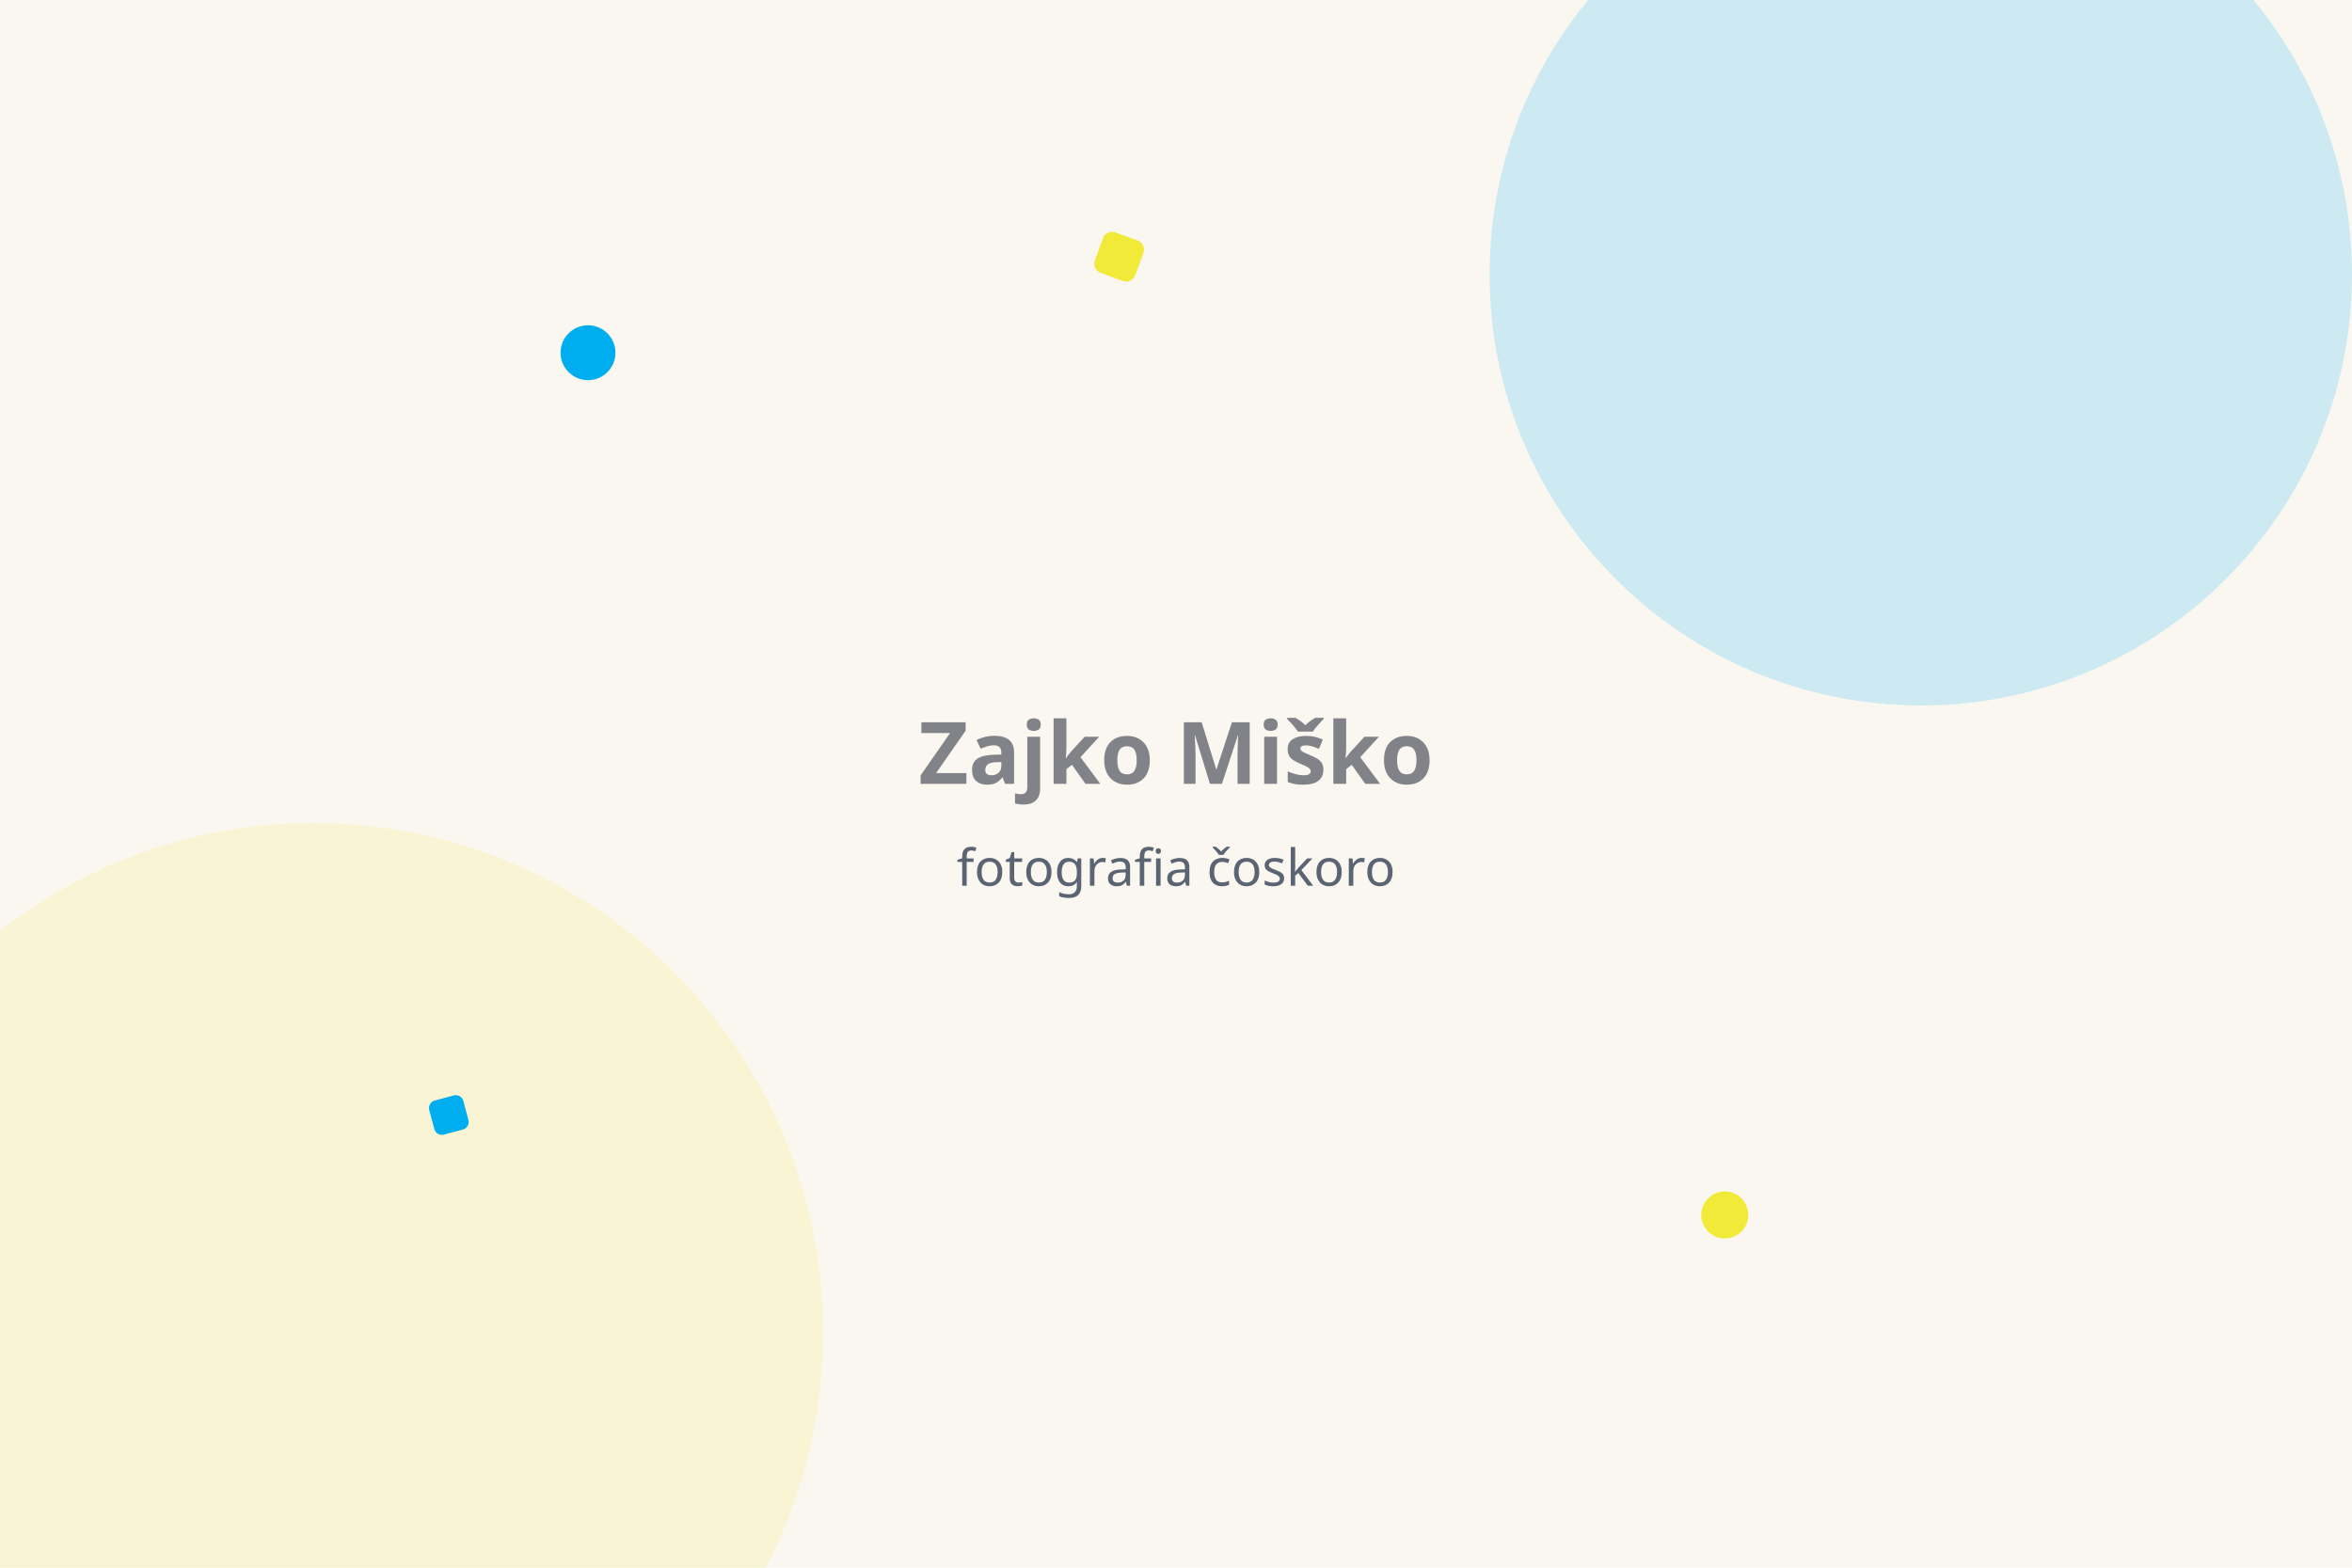
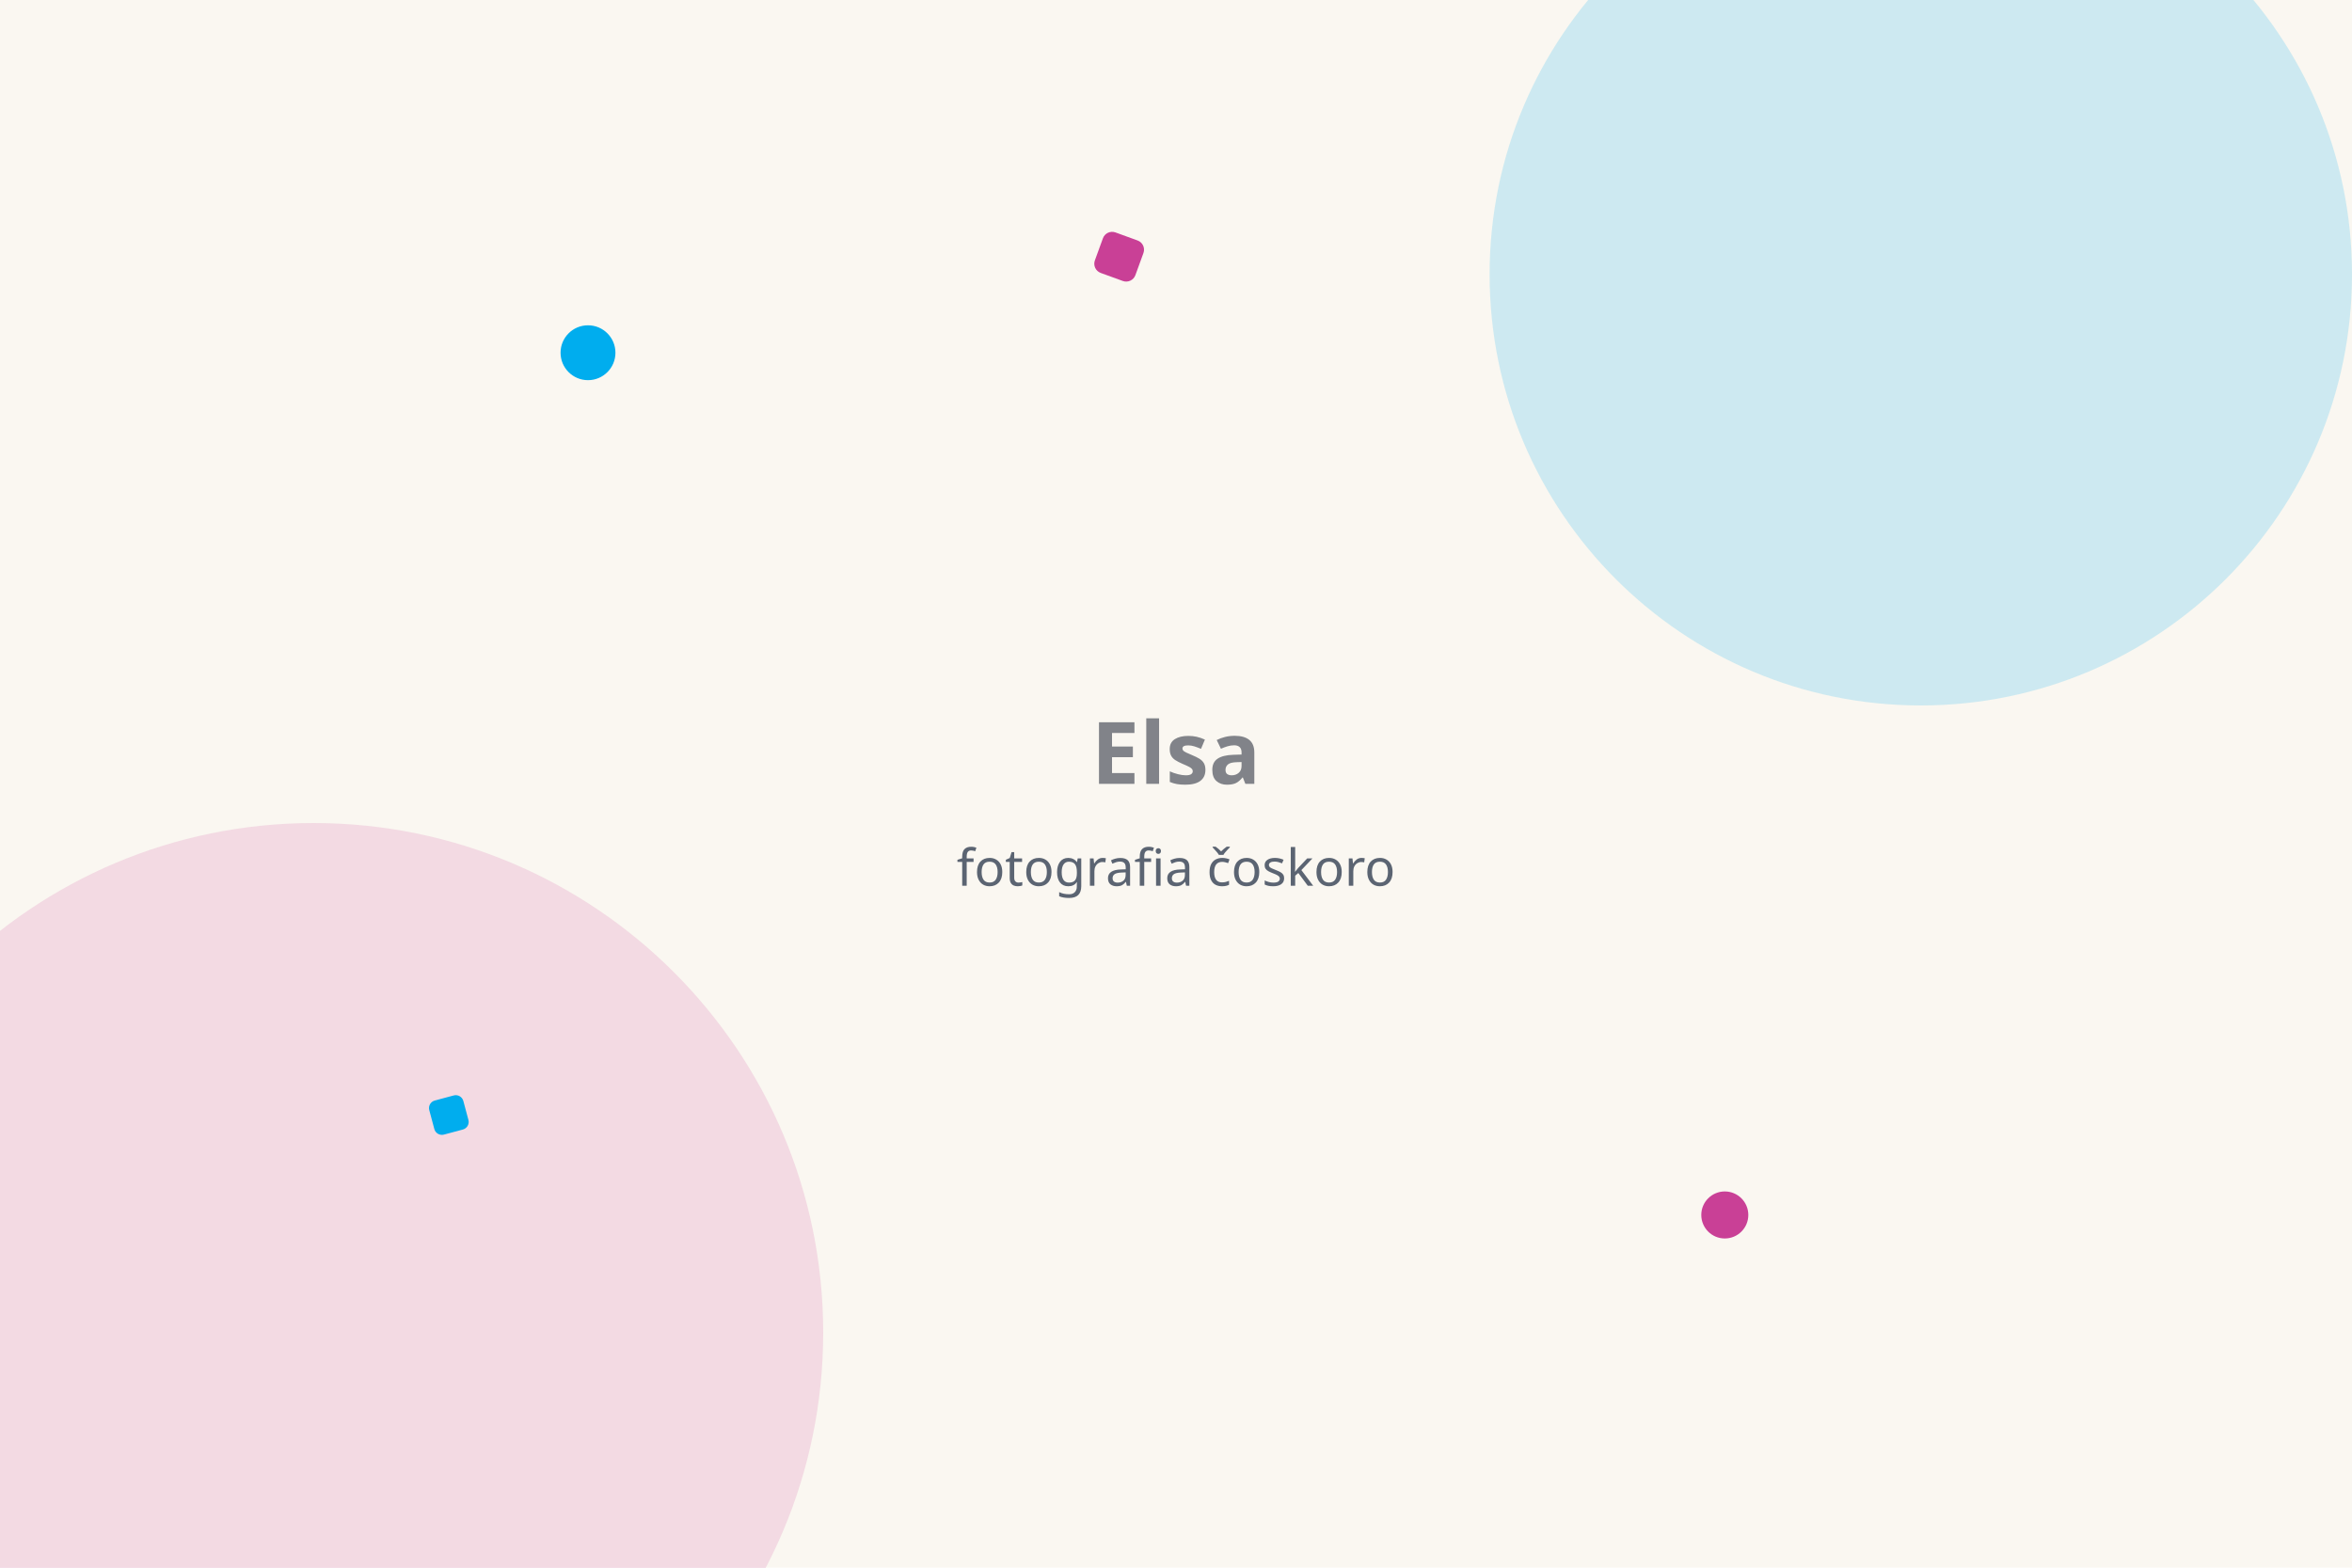
<svg xmlns="http://www.w3.org/2000/svg" viewBox="0 0 1200 800" width="1200" height="800">
  <rect width="1200" height="800" fill="#faf7f1" />
  <circle cx="980" cy="140" r="220" fill="#00adee" opacity="0.18" />
-   <circle cx="160" cy="680" r="260" fill="#f1ea38" opacity="0.16" />
+   <circle cx="160" cy="680" r="260" fill="#c94096" opacity="0.16" />
  <circle cx="300" cy="180" r="14" fill="#00adee" />
-   <circle cx="880" cy="620" r="12" fill="#f1ea38" />
-   <rect x="560" y="120" width="22" height="22" rx="5" fill="#f1ea38" transform="rotate(20 571 131)" />
+   <circle cx="880" cy="620" r="12" fill="#c94096" />
+   <rect x="560" y="120" width="22" height="22" rx="5" fill="#c94096" transform="rotate(20 571 131)" />
  <rect x="220" y="560" width="18" height="18" rx="4" fill="#00adee" transform="rotate(-15 229 569)" />
-   <text x="600" y="400" text-anchor="middle" font-family="sans-serif" font-size="44" font-weight="700" fill="#1d2433" opacity="0.55">Zajko Miško</text>
+   <text x="600" y="400" text-anchor="middle" font-family="sans-serif" font-size="44" font-weight="700" fill="#1d2433" opacity="0.55">Elsa</text>
  <text x="600" y="452" text-anchor="middle" font-family="sans-serif" font-size="26" fill="#5b6472">fotografia čoskoro</text>
</svg>
